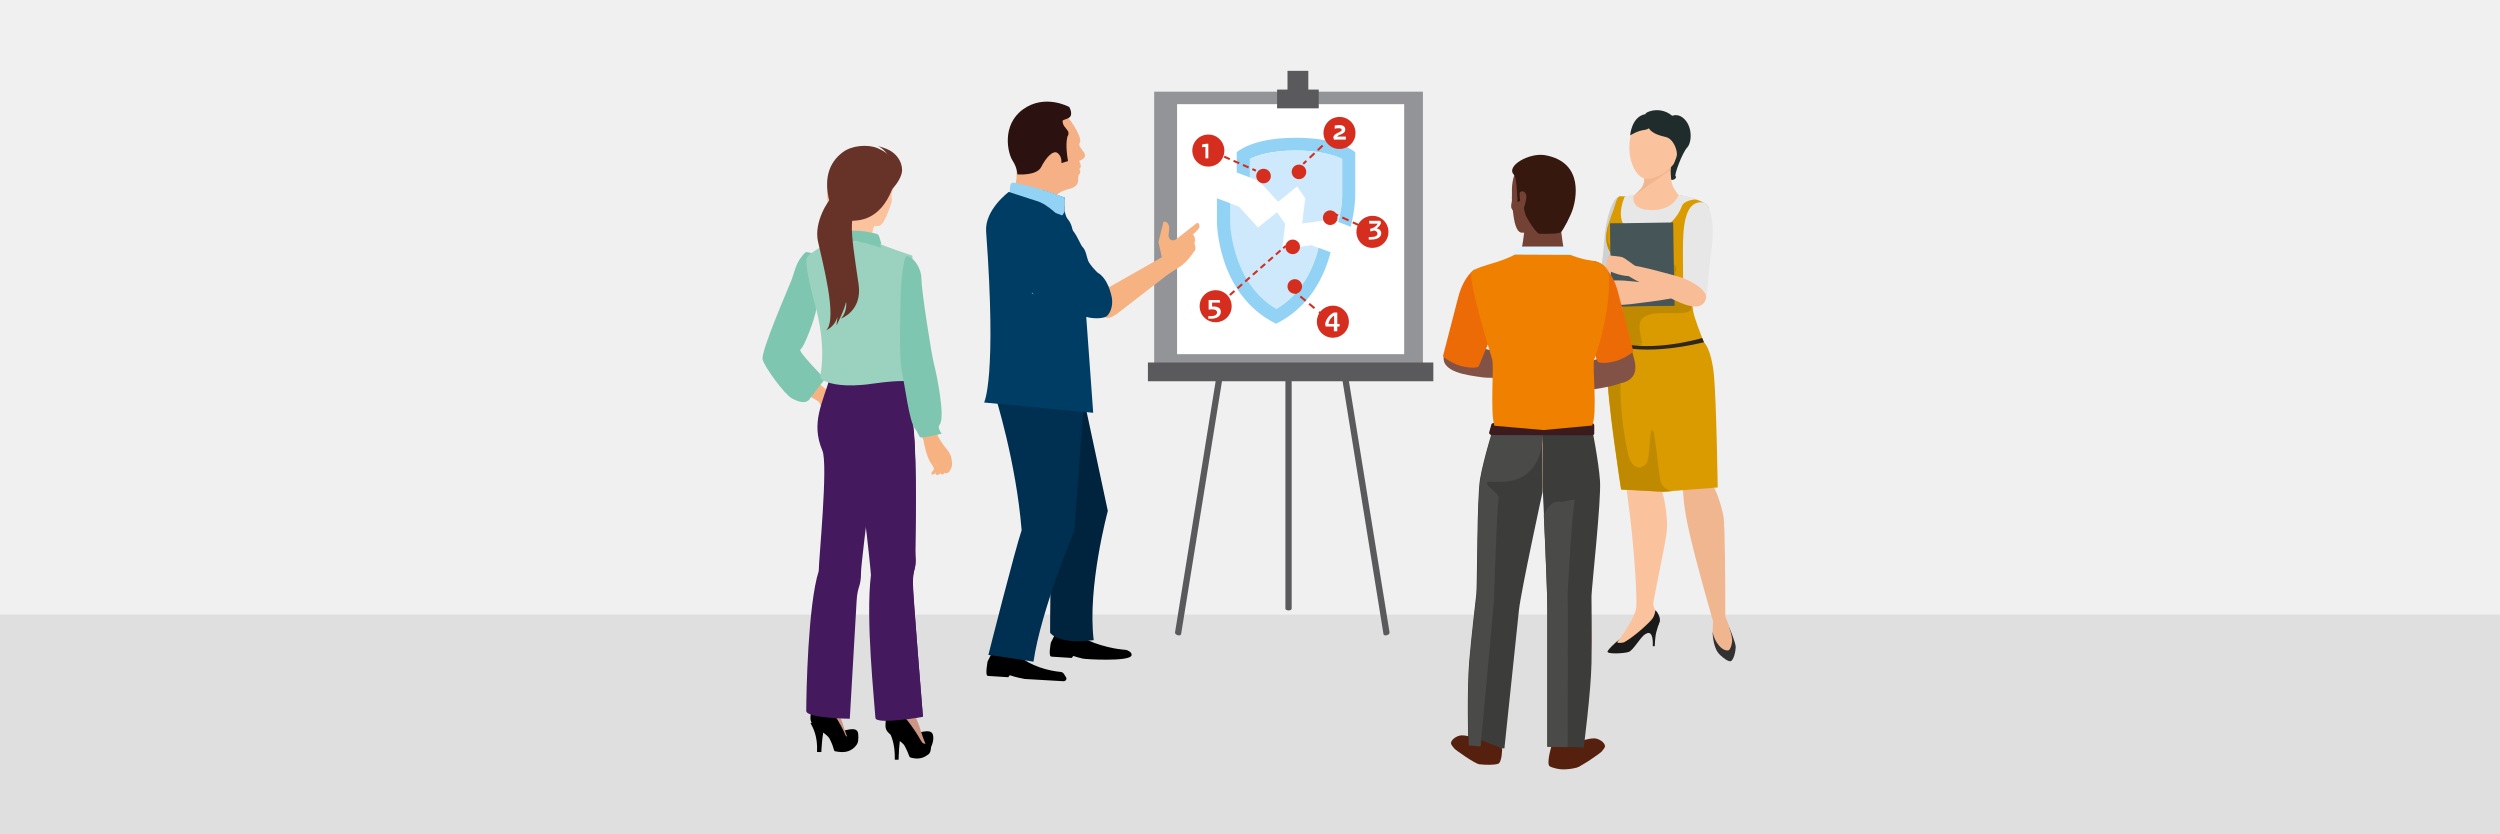
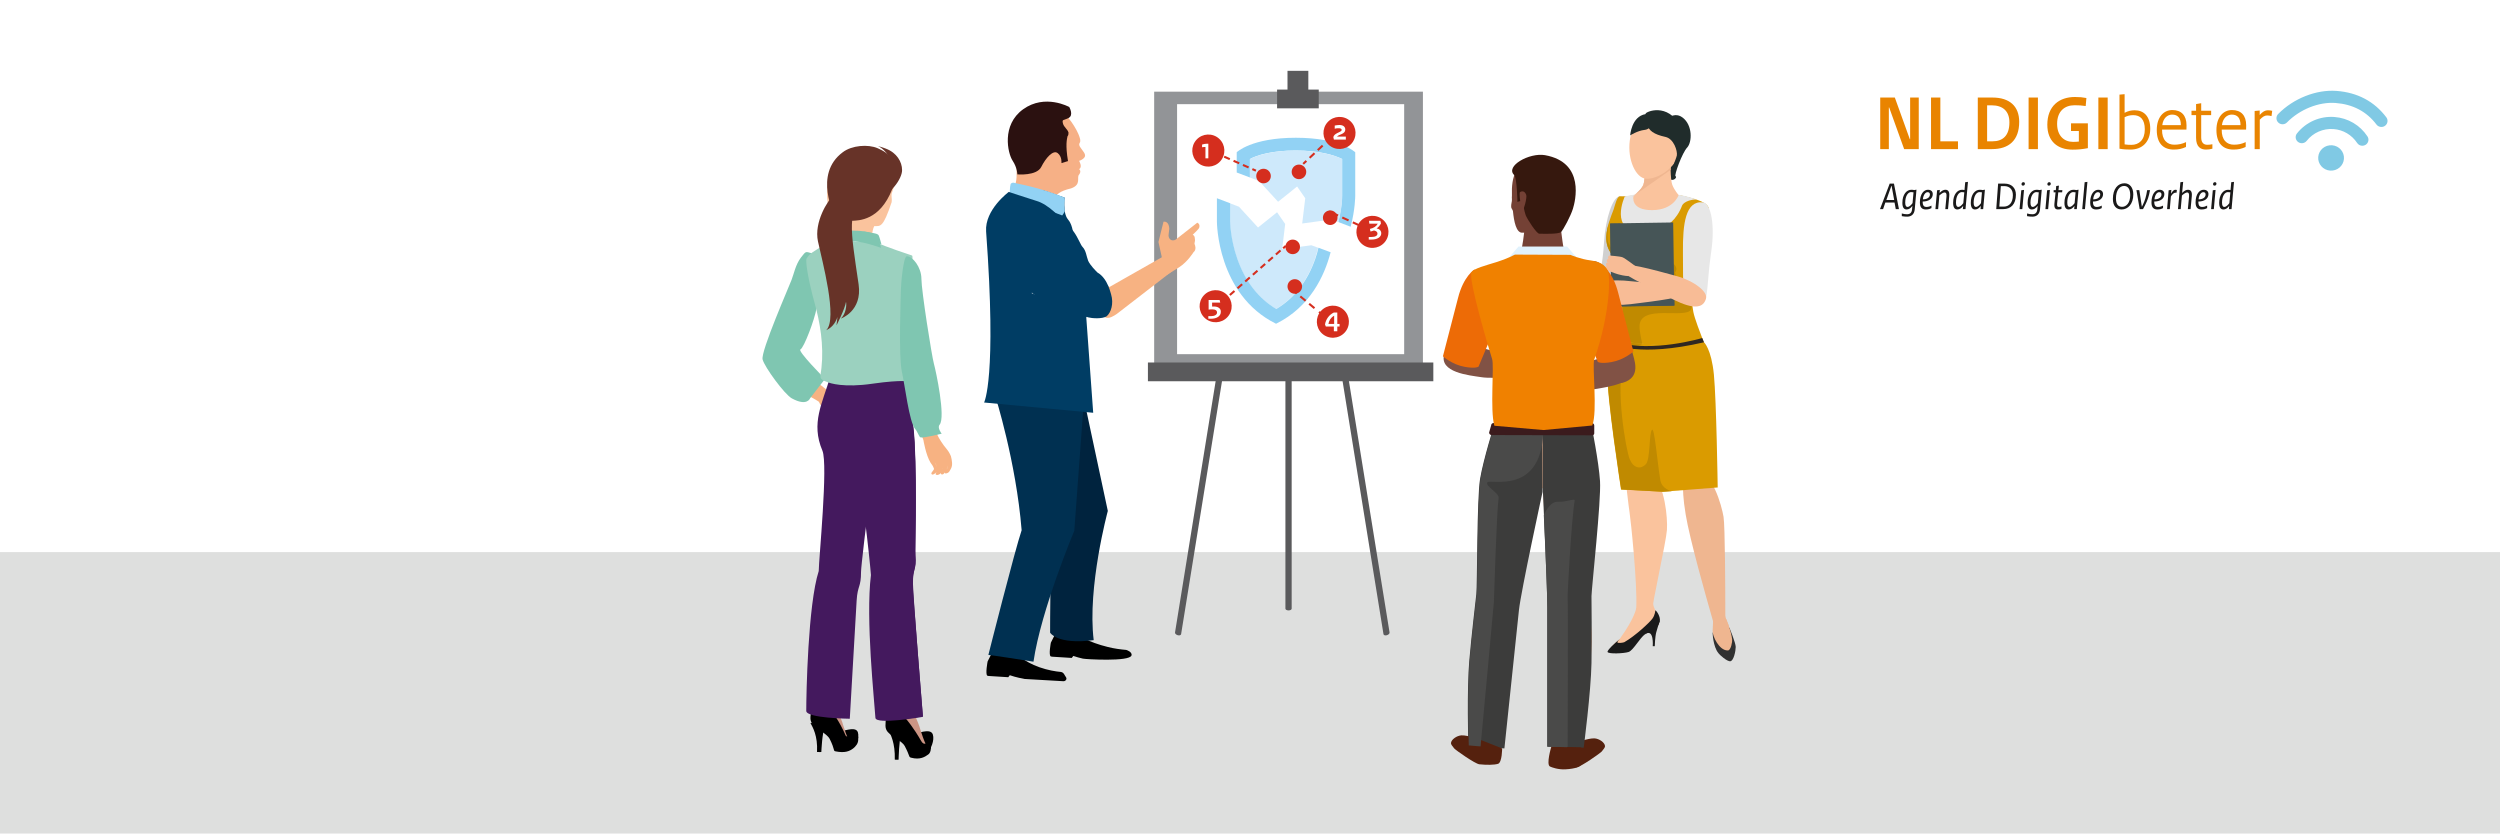
<svg xmlns="http://www.w3.org/2000/svg" height="400" viewBox="0 0 1200 400" width="1200">
  <g fill="none" fill-rule="evenodd">
-     <path d="m0 144h1201v-144h-1201z" fill="#dedfde" transform="translate(0 295)" />
+     <path d="m0 400h1200v-400h-1200z" fill="#fff" />
+     <path d="m0 400h1200v-135h-1200z" fill="#dedfde" />
+     <g>
+       <g fill-rule="nonzero" transform="translate(902 45)">
+         <path d="m11.992 26.568h7.01v-24.747h-4.139v19.994h-.149l-7.197-19.994h-7.01v24.747h4.139v-19.994h.149zm12.902 0h12.939v-3.735h-8.464v-21.012h-4.475zm29.308 0c8.017 0 13.013-4.15 13.013-13.09 0-7.469-4.586-11.657-12.864-11.657h-7.01v24.747zm-2.386-21.012h2.237c5.258 0 8.464 2.792 8.464 8.148 0 6.451-3.207 9.129-8.129 9.129h-2.573zm24.386-3.735h-4.475v24.747h4.475zm15.885 16.07h3.766v5.055c-1.081.113-1.715.151-2.834.151-4.176 0-7.607-2.867-7.607-8.639 0-5.96 3.505-8.941 8.39-8.941 1.939 0 3.319.075 5.332.377l.336-3.848c-1.715-.34-3.281-.49-5.519-.49-7.458 0-13.237 4.263-13.237 13.354 0 7.922 4.922 11.921 12.118 11.921 2.647 0 4.922-.226 7.346-.717v-11.921h-8.091zm17.6-16.07v24.747h-4.475v-24.747z" fill="#e98400" />
+         <path d="m130.117 16.835c0-5.998-3.058-8.903-7.458-8.903-1.753 0-3.169.34-4.847 1.207v-8.941l-2.461.226v25.954c1.976.34 3.542.415 5.332.415 5.519 0 9.434-3.622 9.434-9.959zm-2.61.264c0 5.093-2.834 7.432-6.413 7.432-1.119 0-2.088-.038-3.281-.226v-13.053c1.38-.679 2.685-.981 4.102-.981 3.43 0 5.593 1.999 5.593 6.828zm5.742.302c0 6.564 3.281 9.393 8.166 9.393 2.349 0 3.952-.377 5.854-1.245l.037-2.339c-1.864.868-3.58 1.245-5.63 1.245-3.43 0-5.966-2.226-5.891-7.243h11.708c.037-.754.037-1.434.037-2.037 0-4.829-2.498-7.356-6.824-7.356-4.064 0-7.458 3.282-7.458 9.582zm2.647-2.339c.373-3.207 2.386-5.055 4.698-5.055 2.722 0 4.214 1.584 4.214 5.055zm14.02-4.791h2.2v10.865c0 4.414 2.237 5.659 4.773 5.659 1.081 0 1.939-.113 3.058-.415v-2.15c-.932.189-1.566.264-2.498.264-1.678 0-2.871-1.056-2.871-3.471v-10.751h4.773v-2.113h-4.773v-3.622l-2.461.415v3.207h-2.2zm11.969 7.13c0 6.564 3.281 9.393 8.166 9.393 2.349 0 3.952-.377 5.854-1.245l.037-2.339c-1.864.868-3.58 1.245-5.63 1.245-3.43 0-5.966-2.226-5.891-7.243h11.708c.037-.754.037-1.434.037-2.037 0-4.829-2.498-7.356-6.824-7.356-4.064 0-7.458 3.282-7.458 9.582zm2.647-2.339c.373-3.207 2.386-5.055 4.698-5.055 2.722 0 4.214 1.584 4.214 5.055zm24.125-6.866-.336 2.528c-.82-.226-1.342-.302-2.088-.302-1.193 0-2.163.604-3.542 2.037v14.109h-2.461v-18.296l2.424-.226v2.15c1.417-1.622 2.61-2.263 3.915-2.263.783 0 1.305.075 2.088.264z" fill="#e98400" />
+         <path d="m7.099 43.135h-2.047l-4.648 12.24h1.475l1.088-3.172h4.408l.59 3.172h1.531zm-1.125 1.12 1.236 6.755h-3.762l2.398-6.755zm10.826 1.978c-.387-.093-.812-.149-1.365-.149-2.232 0-4.297 2.202-4.297 6.288 0 2.332.83 3.172 2.029 3.172 1.014 0 1.9-.522 2.73-1.661h.055l-.166 1.623c-.166 1.642-.996 2.332-2.416 2.332-.812 0-1.605-.112-2.508-.373v1.287c.941.187 1.66.243 2.601.243 1.844 0 3.394-1.008 3.615-3.527l.83-9.423zm-.775 6.269c-.885 1.232-1.771 1.829-2.416 1.829-.627 0-1.107-.522-1.107-2.053 0-3.34 1.439-5.075 2.822-5.075.406 0 .83.037 1.162.112zm3.523-.336c0 2.37.996 3.377 2.803 3.377 1.125 0 1.881-.187 2.748-.653v-1.213c-.793.429-1.531.653-2.379.653-1.18 0-1.844-.541-1.844-2.594 2.988 0 4.851-1.437 4.851-3.545 0-1.325-.83-2.108-2.342-2.108-1.881 0-3.836 1.959-3.836 6.083zm4.814-3.806c0 1.306-1.217 2.332-3.394 2.332.258-2.351 1.346-3.452 2.269-3.452.719 0 1.125.373 1.125 1.12zm7.377 7.016h1.309l.59-6.232c.203-2.22-.553-3.06-1.844-3.06-.848 0-1.697.411-2.748 1.474h-.055l.129-1.399-1.309.168-.812 9.05h1.309l.59-6.549c1.125-1.008 1.992-1.455 2.527-1.455.609 0 1.033.466.885 1.978zm10.882-13.08-1.328.168-.332 3.732c-.332-.075-.701-.112-1.162-.112-2.232 0-4.297 2.202-4.297 6.288 0 2.332.83 3.172 2.029 3.172 1.014 0 1.9-.522 2.73-1.661h.055l-.148 1.493h1.273zm-2.232 10.207c-.885 1.232-1.771 1.829-2.416 1.829-.627 0-1.107-.522-1.107-2.053 0-3.34 1.439-5.075 2.822-5.075.406 0 .848.037 1.18.112zm9.259-6.269c-.387-.093-.812-.149-1.365-.149-2.232 0-4.297 2.202-4.297 6.288 0 2.332.83 3.172 2.029 3.172 1.014 0 1.918-.522 2.73-1.661h.055l-.148 1.493h1.273l.83-9.33zm-.775 6.269c-.885 1.232-1.771 1.829-2.416 1.829-.627 0-1.107-.522-1.107-2.053 0-3.34 1.439-5.075 2.822-5.075.406 0 .83.037 1.162.112zm10.697 2.874c3.652 0 6.068-2.351 6.068-6.923 0-3.303-2.158-5.318-5.404-5.318h-3.135l-.904 12.24zm.461-11.046c2.582 0 4.15 1.623 4.15 4.348 0 3.75-1.863 5.504-4.463 5.504h-2.047l.719-9.852zm9.498 1.829-1.328.168-.812 9.05h1.309zm-1.199-2.78c0 .485.295.728.719.728.572 0 .904-.411.904-.914 0-.466-.258-.746-.719-.746-.535 0-.904.355-.904.933zm8.595 2.855c-.387-.093-.812-.149-1.365-.149-2.232 0-4.297 2.202-4.297 6.288 0 2.332.83 3.172 2.029 3.172 1.014 0 1.9-.522 2.73-1.661h.055l-.166 1.623c-.166 1.642-.996 2.332-2.416 2.332-.812 0-1.605-.112-2.508-.373v1.287c.941.187 1.66.243 2.601.243 1.844 0 3.394-1.008 3.615-3.527l.83-9.423zm-.775 6.269c-.885 1.232-1.771 1.829-2.416 1.829-.627 0-1.107-.522-1.107-2.053 0-3.34 1.439-5.075 2.822-5.075.406 0 .83.037 1.162.112zm5.791-6.344-1.328.168-.812 9.05h1.309zm-1.199-2.78c0 .485.295.728.719.728.572 0 .904-.411.904-.914 0-.466-.258-.746-.719-.746-.535 0-.904.355-.904.933zm3.006 3.937h.922l-.553 5.448c-.203 2.015.443 2.78 1.697 2.78.738 0 1.07-.056 1.697-.28v-1.176c-.535.187-.83.243-1.291.243-.609 0-.922-.355-.793-1.661l.535-5.355h1.863l.111-1.064h-1.863l.221-2.164-1.309.205-.184 1.959h-1.051zm10.845-1.082c-.387-.093-.812-.149-1.365-.149-2.232 0-4.297 2.202-4.297 6.288 0 2.332.83 3.172 2.029 3.172 1.014 0 1.918-.522 2.73-1.661h.055l-.148 1.493h1.273l.83-9.33zm-.775 6.269c-.885 1.232-1.771 1.829-2.416 1.829-.627 0-1.107-.522-1.107-2.053 0-3.34 1.439-5.075 2.822-5.075.406 0 .83.037 1.162.112zm6.142-10.207-1.328.168-1.162 12.912h1.309zm1.328 9.871c0 2.37.996 3.377 2.803 3.377 1.125 0 1.881-.187 2.748-.653v-1.213c-.793.429-1.531.653-2.379.653-1.18 0-1.844-.541-1.844-2.594 2.988 0 4.851-1.437 4.851-3.545 0-1.325-.83-2.108-2.342-2.108-1.881 0-3.836 1.959-3.836 6.083zm4.814-3.806c0 1.306-1.217 2.332-3.394 2.332.258-2.351 1.346-3.452 2.269-3.452.719 0 1.125.373 1.125 1.12zm11.656-5.393c-3.154 0-5.57 2.631-5.57 7.52 0 3.433 1.697 5.057 4.224 5.057 2.932 0 5.57-2.556 5.57-7.221 0-3.34-1.734-5.355-4.224-5.355zm-.24 1.287c1.771 0 2.988 1.269 2.988 4.385 0 3.788-1.918 5.635-3.855 5.635-1.789 0-2.988-1.064-2.988-4.068 0-3.881 1.789-5.952 3.855-5.952zm7.525 11.121h1.605l.996-1.903c1.107-2.127 1.881-4.329 2.361-7.221h-1.365c-.461 3.023-1.088 5.019-1.992 6.885l-.498 1.026h-.074l-1.199-7.911h-1.402zm5.662-3.209c0 2.37.996 3.377 2.803 3.377 1.125 0 1.881-.187 2.748-.653v-1.213c-.793.429-1.531.653-2.379.653-1.18 0-1.844-.541-1.844-2.594 2.988 0 4.851-1.437 4.851-3.545 0-1.325-.83-2.108-2.342-2.108-1.881 0-3.836 1.959-3.836 6.083zm4.814-3.806c0 1.306-1.217 2.332-3.394 2.332.258-2.351 1.346-3.452 2.269-3.452.719 0 1.125.373 1.125 1.12zm7.377-2.146c-.184-.093-.387-.131-.609-.131-.738 0-1.273.299-2.121 1.791h-.074l.166-1.717-1.309.168-.756 9.05h1.309l.516-6.064c.682-1.157 1.494-1.829 2.176-1.829.221 0 .332 0 .535.037zm5.275 9.162h1.309l.59-6.232c.203-2.22-.553-3.06-1.844-3.06-.848 0-1.697.429-2.748 1.474h-.055l.498-5.262-1.328.168-1.162 12.912h1.309l.59-6.549c1.107-.989 1.973-1.455 2.545-1.455.609 0 .996.466.867 1.978zm3.707-3.209c0 2.37.996 3.377 2.803 3.377 1.125 0 1.881-.187 2.748-.653v-1.213c-.793.429-1.531.653-2.379.653-1.18 0-1.844-.541-1.844-2.594 2.988 0 4.851-1.437 4.851-3.545 0-1.325-.83-2.108-2.342-2.108-1.881 0-3.836 1.959-3.836 6.083zm4.814-3.806c0 1.306-1.217 2.332-3.394 2.332.258-2.351 1.346-3.452 2.269-3.452.719 0 1.125.373 1.125 1.12zm4.777-2.202-1.328.168-.812 9.05h1.309zm-1.199-2.78c0 .485.295.728.719.728.572 0 .904-.411.904-.914 0-.466-.258-.746-.719-.746-.535 0-.904.355-.904.933zm10.052-1.082-1.328.168-.332 3.732c-.332-.075-.701-.112-1.162-.112-2.232 0-4.297 2.202-4.297 6.288 0 2.332.83 3.172 2.029 3.172 1.014 0 1.9-.522 2.73-1.661h.055l-.148 1.493h1.273zm-2.232 10.207c-.885 1.232-1.771 1.829-2.416 1.829-.627 0-1.107-.522-1.107-2.053 0-3.34 1.439-5.075 2.822-5.075.406 0 .848.037 1.18.112z" fill="#1a1919" />
+       </g>
+       <g fill="#80c9e4" transform="translate(1092 43)">
+         <path d="m27.392 26.73c-3.408-.256-6.382 2.259-6.644 5.618-.257 3.357 2.295 6.286 5.702 6.542 3.408.258 6.382-2.258 6.642-5.618.259-3.358-2.292-6.286-5.701-6.542" />
+         <path d="m28.531 13.155c-6.932-.523-13.664 2.43-17.991 7.898-1 1.262-.773 3.088.511 4.075 1.283.987 3.135.76 4.136-.502 3.109-3.93 7.925-6.048 12.898-5.678 4.646.349 8.782 2.787 11.356 6.693.565.858 1.509 1.323 2.475 1.323.552 0 1.106-.15 1.601-.467 1.367-.874 1.755-2.672.867-4.018-3.58-5.438-9.358-8.837-15.853-9.323" />
+         <path d="m29.5.633c-9.688-.728-20.674 3.629-27.987 11.094-1.127 1.154-1.097 2.994.076 4.106 1.17 1.114 3.038 1.082 4.165-.072 6.144-6.272 15.285-9.93 23.297-9.336 8.316.624 14.928 4.106 19.653 10.349.578.765 1.466 1.17 2.367 1.17.613 0 1.228-.187 1.757-.576 1.305-.958 1.577-2.778.603-4.064-5.788-7.65-13.839-11.912-23.931-12.67" />
+       </g>
+     </g>
    <path d="m356 0h488v403h-488z" opacity=".011" stroke="#fefefe" />
    <g fill-rule="evenodd" transform="translate(366 34)">
      <path d="m254 258.156c0 .482-.692.844-1.5.844-.808 0-1.5-.362-1.5-.844v-144.312c0-.482.692-.844 1.5-.844.808 0 1.5.362 1.5.844z" fill="#5a5a5c" fill-rule="nonzero" />
      <path d="m200.928 270.419c-.117.485-.816.728-1.632.485-.816-.243-1.399-.85-1.282-1.335l25.057-154.989c.117-.485.816-.728 1.632-.485.816.243 1.399.85 1.282 1.335z" fill="#5a5a5c" fill-rule="nonzero" />
      <path d="m298.072 270.419c.117.485.816.728 1.632.485.816-.243 1.399-.85 1.282-1.335l-25.057-154.989c-.117-.485-.816-.728-1.632-.485-.816.243-1.399.85-1.282 1.335z" fill="#5a5a5c" fill-rule="nonzero" />
      <path d="m252 0h10v94h-10z" fill="#5a5a5c" fill-rule="nonzero" />
      <path d="m188 10h129v137h-129z" fill="#929497" fill-rule="nonzero" />
      <path d="m199 16h109v120h-109z" fill="#fff" fill-rule="nonzero" />
      <path d="m185 140h137v9h-137z" fill="#5a5a5c" fill-rule="nonzero" />
      <path d="m247 9h20v9h-20z" fill="#5a5a5c" fill-rule="nonzero" />
      <g fill-rule="nonzero" transform="translate(218 32)">
        <path d="m48.727 52.92c-.365 1.68-.975 3.36-1.462 5.16-3.776 10.92-10.111 19.08-18.76 24.24-8.649-5.16-14.984-13.32-18.76-24.24-3.289-9.48-3.411-17.52-3.411-17.64v-8.88l4.385 1.68 9.136 9.96 9.136-7.32 3.898 5.64-1.462 12.12 14.009-1.92z" fill="#cee9fb" />
        <path d="m54.696 55.08c-2.924 11.28-9.867 26.28-26.191 34.32-28.384-14.04-28.384-48.96-28.384-48.96v-11.28l6.335 2.4v8.88s.122 8.16 3.411 17.64c3.776 10.92 10.111 19.08 18.76 24.24 8.649-5.16 14.984-13.32 18.76-24.24.609-1.8 1.096-3.48 1.462-5.16z" fill="#92d2f4" />
        <path d="m66.513 7.08v21s0 6.36-2.193 14.76l-5.969-2.28c1.827-7.08 1.827-12.48 1.827-12.48v-17.76c-3.533-1.8-10.72-4.08-22.171-4.08-11.329 0-18.516 2.16-22.049 4.08v8.88l-6.335-2.4v-9.72s7.065-6.96 28.384-6.96 28.505 6.96 28.505 6.96z" fill="#92d2f4" />
        <path d="m60.3 10.32v17.76c0 .12 0 5.4-1.827 12.48l-3.411-1.2-14.009 1.92 1.462-12.12-3.898-5.64-9.136 7.32-9.136-9.96-4.385-1.68v-8.88c3.533-1.8 10.72-4.08 22.049-4.08 11.451.12 18.638 2.28 22.293 4.08z" fill="#cee9fb" />
      </g>
      <ellipse cx="213.996" cy="38.275" fill="#d52e1e" fill-rule="nonzero" rx="7.702" ry="7.702" transform="matrix(.6774074 -.735608 .735608 .6774074 40.87801 169.7641)" />
      <path d="m211 35.389c.808-.259 1.5-.389 2.192-.389h.808v7h-1.385v-5.444c-.577 0-1.038 0-1.615.13z" fill="#fff" fill-rule="nonzero" />
      <ellipse cx="276.96" cy="29.816" fill="#d52e1e" fill-rule="nonzero" rx="7.702" ry="7.702" transform="matrix(.6774074 -.735608 .735608 .6774074 67.41259 213.3524)" />
      <path d="m274.667 26.259c.8-.13 1.467-.259 2.267-.259 1.867 0 2.8.907 2.8 2.204 0 1.037-.667 1.685-1.867 2.204l-.933.389c-.4.13-.8.389-1.2.778h4.267v1.426h-5.733l-.267-1.167c.133-.778.8-1.426 1.867-1.944l1.067-.519c.8-.389 1.067-.648 1.067-1.037 0-.519-.533-.778-1.333-.778-.667 0-1.333 0-2 .259z" fill="#fff" fill-rule="nonzero" />
      <ellipse cx="292.775" cy="77.294" fill="#d52e1e" fill-rule="nonzero" rx="7.702" ry="7.702" transform="matrix(.6774074 -.735608 .735608 .6774074 37.58917 240.3022)" />
      <path d="m291.14 72h5.442l.279 1.25c-.558 1-1.116 1.75-2.093 2.375 1.395.25 2.233 1.125 2.233 2.375 0 1.75-1.814 3-4.744 3h-1.256v-1.25h1.256c1.953 0 2.93-.625 2.93-1.625 0-.75-.558-1.25-1.674-1.5-.558.25-1.116.375-1.674.5l-.279-1.25c1.814-.375 3.07-1.25 3.767-2.5h-4.047z" fill="#fff" fill-rule="nonzero" />
      <ellipse cx="273.785" cy="120.412" fill="#d52e1e" fill-rule="nonzero" rx="7.702" ry="7.702" transform="matrix(.6774074 -.735608 .735608 .6774074 -.255029 240.2423)" />
      <path d="m275.902 121.5h1.098v1.25h-1.098v2.25h-1.647v-2.25h-3.843l-.412-1c.412-2.5 1.922-4.625 4.255-5.75h1.647zm-1.51 0v-4c-1.51.875-2.471 2.25-2.745 4z" fill="#fff" fill-rule="nonzero" />
      <ellipse cx="217.512" cy="112.984" fill="#d52e1e" fill-rule="nonzero" rx="7.702" ry="7.702" transform="matrix(.6774074 -.735608 .735608 .6774074 -12.94426 196.4516)" />
      <path d="m219.711 111.25h-3.9v1.875h.975c2.089 0 3.343 1.125 3.204 2.625 0 2-1.95 3.25-4.736 3.25h-1.254v-1.25h1.254c1.671 0 2.925-.625 2.925-1.75 0-.875-.696-1.5-2.229-1.5-.557 0-1.254 0-1.811.125v-4.625h5.293z" fill="#fff" fill-rule="nonzero" />
      <g stroke="#d52e1e">
        <path d="m217.726 39.489 1.695.733" />
        <path d="m221.6 41.2 15.253 6.722" stroke-dasharray="2.957 1.971" />
        <path d="m237.942 48.411 1.695.733" />
      </g>
      <g stroke="#d52e1e">
        <path d="m272.467 32.533-1.467 1.333" />
        <path d="m268.867 35.867-9.333 8.8" stroke-dasharray="3.22 2.147" />
        <path d="m258.467 45.733-1.467 1.333" />
      </g>
      <circle cx="240.5" cy="50.5" fill="#d52e1e" fill-rule="nonzero" r="3.5" />
      <g stroke="#d52e1e">
        <path d="m221.23 110.182 1.378-1.168" />
        <path d="m224.33 107.612 24.685-21.73" stroke-dasharray="2.944 1.963" />
        <path d="m249.933 85.181 1.263-1.168" />
      </g>
      <circle cx="254.5" cy="84.5" fill="#d52e1e" fill-rule="nonzero" r="3.5" />
      <circle cx="257.5" cy="48.5" fill="#d52e1e" fill-rule="nonzero" r="3.5" />
      <g stroke="#d52e1e">
        <path d="m290.5 76.125-1.625-.875" />
        <path d="m286.375 74.125-11.375-5.25" stroke-dasharray="3.34 2.227" />
        <path d="m273.75 68.25-1.75-.75" />
      </g>
      <circle cx="272.5" cy="70.5" fill="#d52e1e" fill-rule="nonzero" r="3.5" />
      <g stroke="#d52e1e">
        <path d="m268.608 116.946-1.438-1.256" />
        <path d="m264.946 113.931-9.808-8.167" stroke-dasharray="3.325 2.216" />
        <path d="m253.962 104.759-1.438-1.256" />
      </g>
      <g fill-rule="nonzero">
        <circle cx="255.5" cy="103.5" fill="#d52e1e" r="3.5" />
        <g transform="translate(106 14)">
          <path d="m32.415 260.476 2.419-4.808 15.361-.481-1.572 3.486c2.903 1.322 6.531 2.765 11.007 3.846 3.266.841 6.29 1.202 8.95 1.442.121 0 3.024.962 2.54 2.644-.847 3.125-22.376 1.803-23.102 1.563h-.121c-1.693-.361-3.266-.841-4.717-1.322l-.726.962-9.555-.601c-.121 0-.242-.12-.484-.12-1.21-.361 0-6.611 0-6.611z" fill="#000" />
          <path d="m2.056 269.491 2.419-4.808 15.361-.361-1.572 3.486c2.056 1.442 4.838 3.125 8.588 4.447 4.112 1.442 7.741 2.043 10.402 2.284 1.451.24 1.693 1.563 2.419 2.524.605.841-.121 1.923-1.21 1.923l-18.627-1.082c-.726-.12-1.451-.361-2.298-.481h-.121c-1.693-.361-3.266-.841-4.717-1.322l-.726.962-9.555-.601c-.121 0-.242-.12-.484-.12-1.089-.601.121-6.851.121-6.851z" fill="#000" />
          <path d="m46.446 134.986 13.305 62.264s-9.918 36.661-6.773 62.024c-17.659 2.284-20.925-3.606-20.925-3.606s0-44.955 1.572-55.052c-8.467-31.974-26.488-63.226-26.488-63.226z" fill="#00233e" />
          <path d="m48.381 142.559-4.717 64.187s-15.966 37.984-19.594 62.865c-20.441-3.245-21.65-3.245-21.65-3.245s12.7-50.244 15.966-59.86c-2.661-32.935-12.7-64.548-12.7-64.548z" fill="#003051" />
          <path d="m39.551 6.972s5.322 6.13 6.773 11.299c0 0 .484 1.322 0 2.164-.484.841-.484 1.322.484 2.644.847 1.322 2.661 3.005 1.814 4.327-.847 1.322-2.661 1.803-2.661 1.803s1.814 3.005 0 3.967c0 0 1.33.841 0 2.644-1.33 1.322 1.33 4.808-3.87 6.611-5.685 1.322-7.015 3.125-7.862 4.447-.484 1.322-.484 1.322-.484 1.322l-18.989-6.01s1.33-2.644 1.21-6.611c0-3.967 0-3.967 0-3.967s9.555-23.199 23.586-24.641z" fill="#f6b086" />
          <path d="m42.696 65.75s.847-2.164-.484-5.649c-1.33-3.486-2.177-2.164-3.145-6.611-.484-4.808 0-6.611 0-6.611l-10.16-3.486-20.683 12.862s-.726 18.03 1.572 26.324c2.298 7.933 8.95 16.227 8.95 16.227z" fill="#003d64" />
          <path d="m39.067 46.878s-.121-.12 0 1.563c-.484 1.803 0 3.726 0 4.688 0 .841-1.21 2.284-1.21 2.284s-10.644-4.087-14.998-5.289c-4.475-1.683-10.16-5.649-10.16-5.649s0-2.644.363-3.967c0-.481.847-.841 1.33-.841 8.225 1.683 16.691 3.846 24.674 7.212z" fill="#92d2f4" />
          <path d="m38.705 58.778s-7.983-3.005-14.151-2.524c-6.169.481-13.668 7.573-14.393 16.828-.847 9.255 4.959 18.391 21.408 22.598 15.966 4.207 17.78 7.813 17.78 7.813l3.387 46.638-52.372-4.928s6.169-11.419.968-82.097c-.726-10.458 10.886-18.992 10.886-18.992s7.499 2.524 13.305 4.327c5.564 1.563 11.853 8.174 13.184 10.337z" fill="#003d64" />
          <path d="m40.64 29.329-3.145.962s.363-3.125-1.814-4.808c-2.177-1.683-5.685 2.284-7.862 6.611-2.177 4.447-11.49 3.606-11.49 3.606s0-3.125-2.298-6.611c-2.298-3.486-5.443-17.069 5.08-24.641 10.523-7.573 22.134-1.082 22.134-1.082s2.298 3.967-.363 5.289c-2.661 1.322-3.145.481-2.661 2.644.484 1.803 2.177 2.644 2.661 4.327 0 .481 0 1.322-.484 1.803-.242 1.322-1.089 3.967.242 11.9z" fill="#2b1110" />
          <g fill="#f7b282" transform="translate(27.68179 57.69661)">
            <path d="m32.794 32.094-18.748-17.309c-.726 5.289-10.16 12.501-14.03 13.583 0 0 22.013 13.823 30.843 18.271 1.693.841 3.991-.601 5.564-1.683l26.609-20.554-3.991-7.212z" />
            <path d="m75.006 1.202-10.281 8.053c-.847.601-2.056.601-2.782-.12-.484-.481-.726-1.202-.726-1.923l.363-3.125c-.121-2.284-1.089-3.606-2.782-3.366l-2.419 9.736 2.298 10.458 1.572 5.409 6.048-3.726c4.112-2.644 6.894-7.212 6.894-7.212 1.693-1.322.605-3.726.605-3.726-.363-.24.242-1.803.121-2.164l-.121-1.082c0-.601-.484-1.202-.968-1.442 0 0 3.145-2.885 3.145-3.486.484-1.803-.968-2.284-.968-2.284z" />
          </g>
          <path d="m54.791 82.819c-.847-.841-3.508-3.486-4.475-5.649-.847-2.164-.968-4.808-2.661-6.611-1.814-1.683-4.959-14.424-13.789-10.458-8.346 3.967-13.184 13.703-12.579 20.314.484 6.972-.363 10.097 2.782 12.741 3.145 2.644 14.151 8.654 20.804 10.337 6.652 1.683 3.629 0 5.443.841 1.814.481 6.652.841 8.829-.481 2.177-1.803 3.508-6.13 2.177-10.578-.121 0-1.451-7.573-6.531-10.458z" fill="#003d64" />
        </g>
        <g transform="translate(401 18)">
          <path d="m26.435 237.474c.365 2.648 1.584 4.333 2.315 5.657.975 1.565.853 4.333.122 5.055-2.071 2.167-4.629 1.565-7.065 3.37-2.558 1.805-6.091 7.824-8.284 8.546s-7.187.722-7.675-.241c-.365-1.083 4.629-5.176 4.629-5.176 7.309-10.11 7.918-14.805 7.918-14.805s7.918-2.768 8.04-2.407z" fill="#fac39d" />
          <path d="m10.598 254.686s-1.462 1.324-1.218 1.685c.365.481 2.68.12 3.289-.12 5.238-3.009 11.938-9.268 13.4-11.194 1.462-1.926 1.462-4.092 1.462-4.092.487 0 2.558 2.889 2.193 5.176-.122.481-.609 1.805-.853 2.046-1.096 1.204-5.116 3.49-6.213 4.213-2.558 1.805-5.725 7.824-7.918 8.546s-9.624 1.083-10.111 0c-.244-.843 3.655-4.453 5.969-6.259z" fill="#1a1a1a" />
          <path d="m29.724 245.779s-1.34 4.213-1.705 5.657c-.609 2.167-.731 6.74-.731 6.74h-.975s.731-8.666-3.655-5.777c-1.34.843 7.065-6.62 7.065-6.62z" fill="#1a1a1a" />
          <path d="m26.191 175.608c5.969 5.777 7.309 20.823 6.944 26.72-.365 5.777-7.309 36.229-6.944 38.275.365 2.046-7.796.481-7.796-.722.609-11.675-2.68-42.608-3.167-45.617-.487-3.009-2.071-16.971-2.193-18.415.122-7.101 9.745-3.611 13.156-.241z" fill="#fac39d" />
          <path d="m63.102 249.27s3.045 7.342 3.045 9.268c0 1.926-.975 6.62-2.558 6.861s-5.36-3.25-5.725-3.852c-2.68-3.25-2.802-9.87-2.802-9.87z" fill="#313131" />
          <path d="m61.518 245.057s2.436 5.537 2.924 9.99c.122.963-.609 5.176-2.071 5.176-4.142.12-7.431-6.861-7.309-9.388.122-2.407.244-5.055.244-5.055z" fill="#efb690" />
          <path d="m46.291 174.766c-5.36 1.083-6.7 4.694-4.142 20.341 1.949 11.795 9.502 38.516 13.035 50.793 1.096 3.852.731 6.5 1.096 6.5 1.584 0 6.091-.12 6.578-3.611.122-.722-1.584-3.37-1.705-5.416 0-12.157-.122-42.969-.853-47.302-.853-5.055-5.482-22.989-14.009-21.304z" fill="#efb690" />
          <path d="m10.72 42.247c-3.533-.241-7.065 10.471-7.796 22.147-1.218 20.341-6.335 24.795.975 26.72 9.136 2.287 7.187-6.138 10.598-23.23 2.68-13.481 3.655-25.035-3.776-25.637z" fill="#d0d0d0" />
          <path d="m7.187 118.677c-2.436 4.453-2.436 12.638-1.096 23.11 1.705 14.323 6.456 37.192 7.065 39.238 2.68 9.268 11.938 8.907 13.4 1.565.365-2.046 3.533-43.33 3.045-47.904s-3.045-12.999-6.456-18.054c-2.436-3.852-12.182-4.694-15.958 2.046z" fill="#fac39d" />
          <path d="m49.702 119.038c3.289 3.972 4.873 11.916 5.725 22.508 1.218 14.443.609 36.109.487 38.155-.731 9.629-11.695 11.314-14.618 4.333-.731-1.926-10.598-41.645-10.964-46.339-.365-4.694-1.584-12.999.731-18.656 1.584-4.092 13.644-5.898 18.638 0z" fill="#efb690" />
          <path d="m8.649 112.057c-1.705 4.333-2.924 8.425-2.436 10.592 1.705 6.5 21.196 12.036 21.196 12.036h1.34v-21.184c-7.431 0-12.547-1.444-20.1-1.444z" fill="#28557d" />
          <path d="m52.991 47.423c-1.34-3.009-8.284-4.333-11.329-5.176-3.167-.963-12.791-1.324-12.791-1.324s-15.105 1.444-18.395 1.324c-1.34 0-2.436 4.814-2.924 6.259-3.045 7.824-6.578 17.091.975 23.471 1.705 1.444 3.167 18.054 3.167 25.757 0 3.25-.609 8.305-3.045 14.323 7.553 0 12.669 1.444 20.1 1.444h22.536c-2.315-6.018-4.873-12.638-5.482-15.767-4.142-23.711 9.258-45.858 7.187-50.311z" fill="#da9b00" />
          <path d="m28.871 113.501v21.184h1.34s21.927-4.092 23.633-10.592c.609-2.287-.731-6.259-2.436-10.592-7.553 0-14.984 0-22.536 0z" fill="#28557d" />
          <path d="m35.205 74.023c-1.949-.963-6.335-.481-16.689-1.083-10.355-.481-11.816-5.657-13.278-7.944-1.462-2.167-.122-9.509 0-9.87-1.827 6.018-2.193 12.157 3.289 16.851 1.705 1.444 3.167 18.054 3.167 25.757 0 3.25-.609 8.305-3.045 14.323 4.751 0 8.527.602 12.669 1.083 0 0-1.34-5.537-1.34-8.425 0-11.073 22.293-3.37 24.729-8.185 2.436-4.814-8.771-16.369-7.553-17.934 1.218-1.685.122-3.611-1.949-4.574z" fill="#c08a00" />
          <path d="m8.649 112.057s-3.289 5.416-4.02 15.406c-.609 9.87 6.456 55.487 6.456 55.487l19.978 1.083 26.435-2.046s-.609-41.645-1.827-54.163c-1.218-12.397-4.751-15.527-4.751-15.527l-23.998.963z" fill="#da9b00" />
          <path d="m25.947 154.304c-1.462 1.565-.731 14.082-2.924 16.49-2.315 2.528-5.725 2.167-7.675-2.167-1.949-4.333-7.065-35.266-2.924-46.099 2.924-7.583 8.893-9.388 8.893-9.388l-.731-.241-11.816-.843s-3.289 5.416-4.02 15.406c-.609 9.87 6.456 55.487 6.456 55.487l19.978 1.083 4.264-.241s-4.751-.963-5.482-5.296c-1.462-8.546-2.802-25.637-4.02-24.193z" fill="#c08a00" />
          <path d="m12.913 42.247s-7.918 17.091 8.405 17.091c0 0 13.644 1.685 19.125-12.758 0 0 1.096-2.528 6.7-2.889 0 0-13.522-5.777-34.231-1.444z" fill="#e7e7e7" />
          <path d="m31.307 6.981s4.507-6.259 9.38-2.528c4.873 3.731 4.507 11.795 2.193 14.323-2.436 2.528-6.456 13.601-5.604 13.842.731.12-.244 2.046-2.071 1.685-1.827-.361-6.7-2.407-4.995-7.944 1.827-5.537.365-9.87.365-9.87z" fill="#202c2b" />
          <path d="m35.693 36.71c-.975-2.528-.853-11.916-.853-11.916h-6.091-6.091s.122 9.388-.853 11.916c-.975 2.528-4.751 5.537-4.751 5.537s-1.584 6.62 8.893 6.62c10.476 0 12.791-7.222 12.791-7.222s-2.071-2.407-3.045-4.935z" fill="#fac39d" />
          <path d="m34.962 29.489c-.122-2.528-.122-4.694-.122-4.694h-6.091-6.091s.122 9.388-.853 11.916c-.975 2.528-5.847 6.138-5.847 6.138z" fill="#efb690" />
          <path d="m39.469 21.063c-2.802 8.907-12.791 13.842-17.42 12.518-4.507-1.324-8.405-10.471-6.456-19.86 1.949-9.148 9.136-13.36 15.958-11.314 6.944 2.167 10.72 9.749 7.918 18.656z" fill="#fac39d" />
          <path d="m23.755 7.944c.609 2.648 3.045 4.574 8.649 5.777 4.02.843 5.847 6.74 5.482 8.907-.122.843-1.705 4.694-1.705 4.694s9.867-7.101 3.533-18.656c-6.335-11.675-16.689-6.981-16.811-6.138-.244.963.487 4.092.853 5.416z" fill="#202c2b" />
          <path d="m26.313 6.138s-.487 3.852-3.898 4.213c-3.411.361-6.944 2.648-6.944 2.648s.609-9.148 7.431-10.231c6.7-1.204 3.411 3.37 3.411 3.37z" fill="#202c2b" />
          <path d="m50.433 45.136c4.02.481 5.725 11.555 4.02 23.11-2.924 19.86-.487 26.841-7.675 26.6-6.578-.241-5.847-8.425-5.969-25.757-.122-13.601 1.218-24.915 9.624-23.952z" fill="#e7e7e7" />
          <g fill="#465557" transform="translate(5.843742 54.1629)">
            <path d="m.375.842 30.211.006.007 39.841-30.211-.006z" transform="matrix(.9998797 -.01550832 .01550832 .9998797 -.320178 .242636)" />
            <path d="m4.876 1.204s1.827 13.721 7.065 20.1c5.238 6.259 18.638 8.305 18.638 8.305l.244 10.953-30.211.481-.609-39.84z" />
          </g>
          <path d="m7.918 113.381s11.816 6.138 43.002-1.083l-.853-2.046s-24.12 7.222-41.175 1.926c-.122 0-.244-.12-.365-.12z" fill="#2f2722" />
          <g fill="#f8bc96">
            <path d="m.122 89.67c.365 3.25 5.604 5.537 15.593 4.333 11.451-1.444 28.018-3.25 27.531-6.138-.609-3.972-14.984-3.49-26.678-4.814-11.695-1.324-17.176-.12-16.445 6.62z" />
            <path d="m51.895 91.234c.853-3.009-5.238-8.305-14.496-10.833-10.72-2.889-25.947-7.222-26.556-4.453-.853 3.731 12.06 8.546 21.805 13.962 9.989 5.537 17.542 7.703 19.247 1.324z" />
            <g transform="translate(3.407378 69.80996)">
              <path d="m.125 6.5c.122-.481.609-.843 1.096-.602l3.898 1.083c.487.12.853.602.609 1.204-.122.481-.609.843-1.096.602l-3.898-1.083c-.365-.12-.731-.722-.609-1.204z" />
              <path d="m.491 4.814c.122-.481.609-.843 1.096-.602l3.898 1.083c.487.12.853.602.609 1.204-.122.481-.609.843-1.096.602l-3.898-1.083c-.487-.241-.731-.722-.609-1.204z" />
              <path d="m.856 3.129c.122-.481.609-.843 1.218-.602l3.898 1.083c.487.12.853.602.609 1.204-.122.481-.609.843-1.096.602l-3.898-1.083c-.487-.241-.853-.722-.731-1.204z" />
              <path d="m1.465 1.565c.122-.481.609-.843 1.096-.602l3.898 1.083c.487.12.853.602.609 1.204-.122.481-.609.843-1.096.602l-3.898-1.083c-.487-.241-.731-.722-.609-1.204z" />
              <path d="m14.378 5.777s-4.751-3.611-5.969-4.092c-1.218-.481-6.335-.843-6.335-.843s1.096 2.046.609 3.129-1.949 3.731-1.949 3.731 3.655 1.685 5.604 2.167c3.045.843 4.873.843 4.873.843z" />
            </g>
          </g>
        </g>
        <g transform="translate(326 40)">
          <path d="m70.228 51.83c3.373-1.812 8.794.725 11.444 9.061 2.65 8.336 8.914 30.204 9.757 33.829s4.216 11.115-2.771 14.377c-6.866 3.141-9.878-4.108-12.407-9.786-10.962-25.009-15.057-42.648-6.023-47.481z" fill="#815245" />
          <path d="m91.911 100.761c-1.325-3.383-4.216-5.678-13.973-3.262-9.878 2.416-30.235 9.907-30.235 9.907l.723 5.558s20.84.725 26.26-.362c5.3-.967 20.599-2.9 17.226-11.84z" fill="#815245" />
          <path d="m64.205 282.589s6.023-2.296 9.155-2.175c2.168.121 4.939 1.933 5.059 3.745 0 .725-.843 1.571-1.566 2.537-.723.846-9.998 7.37-12.046 7.611-3.493.362-7.107.362-9.034-.362-1.927-.725-1.927-7.37-1.927-7.37z" fill="#55210e" />
          <path d="m25.056 95.445c-4.216-12.927-15.057-35.037-8.673-38.903 8.312-5.074 32.042-8.095 32.042-8.095v.362s20.358 2.658 28.669 7.611c6.384 3.866-.964 26.459-5.18 39.386-.964 3.141-.843 17.035-.482 29.358.12 3.02 2.53 17.035 2.168 22.834-.12 1.691-19.515 12.444-25.056 12.686v-.362c-5.421-.242-24.935-10.873-25.056-12.686-.482-5.799 2.048-19.693 2.168-22.834.361-12.323.482-26.217-.602-29.358z" fill="#f8bc96" />
          <path d="m38.547 44.702c.602-2.416 1.927-14.619 1.927-14.619h8.071v.362h8.071s1.325 12.202 1.927 14.619c.602 2.416 7.107 6.162 7.107 6.162h-17.105v-.362h-17.105c-.12 0 6.505-3.745 7.107-6.162z" fill="#744135" />
          <g fill="#f8bc96">
            <path d="m61.314 134.469c9.757 0 13.612 6.766 13.371 27.909-.241 21.022-3.373 43.856-4.698 47.118-1.325 3.262-15.298 3.383-16.623 1.45s-4.818-45.548-4.818-52.434c0-6.887 2.048-24.042 12.769-24.042z" />
            <path d="m55.893 226.41 11.926-.242c1.325 0 2.409-1.087 2.289-2.416l-.482-18.122c0-1.329-1.084-2.416-2.409-2.296l-11.926.242c-1.325 0-2.409 1.087-2.289 2.416l.482 18.122c0 1.208 1.084 2.296 2.409 2.296z" />
            <path d="m62.037 213.362c3.011 0 10.36.967 9.998 20.66-.361 19.572-8.673 46.514-8.673 46.514h-7.107s-3.493-36.366-3.493-43.252c-.12-15.948-.241-23.922 9.275-23.922z" />
            <path d="m35.415 134.589c-9.757-1.087-14.214 5.316-16.262 26.338-1.927 20.901-1.205 43.977-.241 47.36s14.817 4.953 16.383 3.141c1.566-1.812 9.516-44.823 10.239-51.589.843-6.766.482-24.163-10.119-25.251z" />
            <path d="m31.199 226.531-11.805-1.571c-1.325-.121-2.289-1.329-2.048-2.658l2.289-18.002c.12-1.329 1.325-2.296 2.65-2.054l11.805 1.571c1.325.121 2.289 1.329 2.048 2.658l-2.289 18.002c-.12 1.329-1.325 2.296-2.65 2.054z" />
            <path d="m26.501 212.999c-3.011-.362-10.36-.121-12.046 19.451s3.734 47.118 3.734 47.118l6.987.725s7.228-35.762 7.95-42.648c1.807-15.706 2.771-23.68-6.625-24.647z" />
          </g>
          <path d="m71.915 130.24s3.493 17.277 4.096 26.7c.602 9.424-3.975 50.622-4.096 55.213 0 4.591.241 18.485 0 32.137s-3.734 40.594-3.734 40.594l-17.467-.483s0-57.75 0-66.811c0-9.061-2.168-56.904-2.168-56.904v-29.721z" fill="#3c3c3b" />
          <path d="m25.297 129.636s-5.3 16.914-6.866 26.217-1.325 50.743-1.807 55.334c-.482 4.47-2.168 18.364-3.373 31.896-1.205 13.652-.482 40.715-.482 40.715l17.346 1.45s6.023-57.388 6.987-66.449c.964-9.061 11.323-56.663 11.323-56.663l-.12-31.171z" fill="#3c3c3b" />
          <path d="m66.976 284.764s.361 6.282 0 8.095c-.12 1.087-2.891 2.175-7.469 2.416-3.493.242-6.746-.967-7.469-1.329-2.048-.846.602-9.544.602-9.544z" fill="#55210e" />
          <path d="m18.671 281.14s-6.023-2.296-9.155-2.175c-2.168.121-4.939 1.933-5.059 3.745 0 .725.843 1.571 1.566 2.537.723.846 9.998 7.37 12.046 7.611 3.493.362 7.107.362 9.034-.242 1.927-.725 1.927-7.37 1.927-7.37z" fill="#55210e" />
          <path d="m27.344 165.035c-.964 6.162-2.168 47.722-2.289 50.018-.12 2.296-6.143 66.328-6.384 69.228l-5.662-.483s-.723-27.063.482-40.715c1.205-13.652 2.891-27.425 3.373-31.896s.241-45.91 1.807-55.334c1.566-9.303 6.866-26.217 6.866-26.217l23.249 1.329c.241 33.587-26.019 24.647-26.863 26.58-1.084 1.933 5.782 5.074 5.421 7.491z" fill="#4a4a49" />
          <path d="m63.844 166.364c-1.446 7.853-3.614 45.91-3.373 46.998.241.967 0 71.04 0 71.04l-.361.242-9.396-.242s0-57.75 0-66.811c0-9.061-1.686-44.219-1.686-44.219s2.65-6.887 6.866-6.524c4.096.242 8.191-1.933 7.95-.483z" fill="#4a4a49" />
          <path d="m33.729 21.626c.12 1.087-.482 2.296-.361 3.745 0 .604.723 1.329.843 1.933.482 4.953 1.566 10.511 4.457 10.39 5.059-.121 8.191.362 11.564.362 5.18 0 11.805-5.92 13.01-16.431 1.205-10.149-9.034-18.243-18.43-18.122-9.155.121-11.444 7.128-11.082 16.431-.12.604 0 1.087 0 1.691z" fill="#744135" />
          <path d="m49.63.483c-7.589-1.329-19.274 5.316-14.817 9.544 1.325 1.208 1.566 12.927 1.566 12.927s1.566-.846 2.168-.121c.602.725 1.084 4.712 1.807 6.524.723 1.812 5.18 8.82 6.505 8.82s9.396.362 10.48-.846c1.084-1.087 4.577-7.611 5.662-11.115 1.084-3.504 6.023-22.23-13.371-25.734z" fill="#36180e" />
          <path d="m37.463 18.485c0-.362 2.168-1.691 3.132 1.087.482 1.45-1.325 7.491-1.686 7.491-.723 0-1.686-6.524-1.446-8.578z" fill="#744135" />
          <path d="m32.283 49.656h32.524l-4.577-5.316h-23.369z" fill="#e1f2fd" />
          <path d="m76.853 53.038s5.3 3.141 7.95 13.773c1.686 6.645 7.228 27.909 7.228 27.909s-4.337 3.987-10.48 5.074c-5.421.967-6.625-.121-6.625-.121l-9.878-23.559z" fill="#ed6b06" />
          <path d="m1.325 95.807c1.205-3.504 3.975-5.799 13.853-3.745 9.998 2.054 30.597 8.82 30.597 8.82l-.482 5.558s-20.84 1.571-26.26.604c-5.421-.846-20.719-2.175-17.708-11.236z" fill="#815245" />
          <path d="m15.78 55.334s-5.3 3.141-7.95 13.773c-1.686 6.645-7.228 27.909-7.228 27.909s4.337 3.987 10.48 5.074c5.421.967 6.625-.121 6.625-.121l9.878-23.559z" fill="#ed6b06" />
          <path d="m72.156 134.952-48.184-.121c-.602 0-1.205-.483-1.205-1.208l.964-3.383c0-.604.482-1.208 1.205-1.208h47.1c.602 0 1.205.483 1.205 1.208v3.504c.12.725-.361 1.208-1.084 1.208z" fill="#3b1b1d" />
          <path d="m14.335 56.663c1.084-1.812 6.866-3.262 12.287-4.953 4.698-1.45 8.553-3.504 8.553-3.504l26.622.121s4.698 2.054 9.637 2.658c6.023.725 7.589 3.383 8.432 5.316.964 1.933 1.325 19.331-6.625 42.286-1.084 3.141 1.686 25.13-.964 31.654l-23.49 2.175-23.49-2.054c-2.168-7.491 0-28.875-1.084-32.016-1.084-3.383-11.685-38.661-9.878-41.682z" fill="#f08100" />
        </g>
        <path d="m17 152.961c.115.358 9.795 5.484 10.026 5.842 1.268 2.742 4.725 6.796 6.684 8.227 2.65 1.908 1.613-.715 3.227 2.146 1.729 2.861 2.19 3.219 2.766 2.981.691-.238-.461-2.027-1.152-3.934-.691-1.788-3.227-4.769-2.535-4.411.691.358 4.264 6.677 4.955 7.511.691.835 2.65 2.504 2.305 1.192-.346-1.311-3.111-6.796-3.572-7.75s4.033 6.677 4.494 7.154c.576.596 1.037-.119.461-1.55-.346-1.073-3.342-6.915-3.688-7.511-.115-.238 1.383 1.55 1.844 2.385.807 1.311 1.152 1.788 1.613 2.623.807 1.431 2.19 1.908 1.268 0-.807-1.788-1.037-3.1-1.498-3.696s-1.729-2.265-3.342-3.696c-.576-.477-7.606-5.484-9.334-6.796-4.955-4.054-8.182-6.081-8.989-6.677z" fill="#f7b282" />
        <path d="m23.634 87.566c-2.947-.727-2.593-1.333-5.187 2.059-2.593 3.392-3.419 7.995-4.48 10.661-.943 2.665-14.971 34.526-13.91 38.281.943 3.634 10.492 16.718 14.028 18.656 7.309 3.998 8.723 0 8.723 0l7.191-9.328s-13.439-13.568-11.788-14.174c1.65-.727 6.837-14.295 7.78-19.989.943-5.815-2.358-26.167-2.358-26.167z" fill="#7fc6b1" />
        <path d="m74 317.874c2.223-.377 6.915-2.134 7.779.753.864 2.762-.988 7.03-2.47 8.285-1.482 1.13-5.31-9.038-5.31-9.038z" fill="#000" />
        <path d="m72.272 302.917c-.499 5.389 2.119 8.143 3.614 13.651.623 1.916 1.496 4.67 2.617 6.945.374.838.872 1.676 1.371 2.275 1.246 1.676-7.104 2.515-10.718-3.712-1.869-3.113-8.848-9.58-8.101-11.855.997-2.874 2.866-7.544 2.368-12.813-1.371-12.693 9.347.239 8.848 5.508z" fill="#cc9584" />
        <g fill="#000" transform="translate(59 307)">
          <path d="m.243 3.12c.122-2.88 5.349-4.56 9.969 1.32 0 0 3.161 3.6 6.93 10.2.486.96 1.459 1.8 2.432 1.08 2.918.24 2.31-.72 2.31.84.122 2.04-.243 3.96-1.459 4.68-1.337.96-3.769 2.64-8.146 1.44-1.216-.36-.365-.6-3.039-5.64-1.094-2.16-6.444-4.68-8.146-6.72-1.581-1.92-.973-3.6-.851-7.2z" />
          <path d="m1.459 9.36c.973 2.16 3.283 6.12 3.039 14.28.973.12 1.824 0 1.824 0s.243-10.08 1.216-11.76-6.079-2.52-6.079-2.52z" />
        </g>
        <path d="m46.325 144.027c-6.207 11.007-9.19 27.638-2.626 40.44 3.223 6.341 7.997 52.285 8.355 57.549-2.626 21.057 1.671 60.54 2.148 68.556.239 3.47 22.797-.479 22.797-.479s-4.774-58.626-4.774-63.89c-.119-7.538 1.79-6.341 1.194-13.759-.239-2.871.835-29.911-.358-54.079-.716-13.879-3.939-28.117-5.729-33.381-2.029-6.102-21.007-.957-21.007-.957z" fill="#44195e" />
        <path d="m72.087 246.21c-.126-7.517 1.89-6.324 1.26-13.722-.252-2.864.882-29.83-.378-53.932-.756-13.841-4.157-28.04-6.047-33.29-.378-1.074-1.26-1.79-2.52-2.267-.882.239-1.512.597-1.386 1.312.378 2.028 3.402 9.426 5.165 24.341 2.142 17.42 1.638 58.108 1.764 62.403.126 2.028.378 9.188-2.142 14.795-2.268 5.25.756 59.42 1.008 65.148 4.535-.477 8.189-1.193 8.189-1.193s-4.787-58.347-4.913-63.597z" fill="#44195e" />
        <path d="m38 316.931c2.194-.391 6.948-2.214 7.801.651.853 2.865-1.219 6.12-2.804 7.292-1.463 1.302-4.998-7.943-4.998-7.943z" fill="#000" />
        <path d="m35.272 300.97c-.499 5.377 2.119 8.125 3.614 13.621.623 1.912 1.496 4.66 2.617 6.93.374.836.872 1.673 1.371 2.27 1.246 1.673-7.104 2.509-10.718-3.704-1.869-3.226-8.848-9.559-8.101-11.829.997-2.868 2.866-7.528 2.368-12.785-1.496-12.785 9.222.119 8.848 5.496z" fill="#cc9584" />
        <path d="m24.028 305.226c.735-2.506 4.408-4.134 9.184 2.13 0 0 3.674 4.635 6.735 11.776.49 1.002 3.306-.501 3.674.251 2.939.251 2.327-.251 2.327 1.378.122 2.13-1.347 3.633-2.449 4.51-1.837 1.378-4.041 2.255-8.449 1.378-1.225-.251-.122-.626-2.816-6.013-1.102-2.255-6.49-4.886-8.204-7.015s-.98-4.635 0-8.393z" fill="#000" />
        <path d="m23 313c1.103 2.11 3.586 6.095 3.172 13.948 1.103.117 2.069 0 2.069 0s.414-9.846 1.655-11.604c1.103-1.524-6.896-2.344-6.896-2.344z" fill="#000" />
        <path d="m32.623 146.429c-3.874 13.33-9.509 22.541-3.874 35.871 2.818 6.544-1.761 52.474-1.761 57.806-5.166 15.997-5.987 59.139-5.987 67.137 0 3.514 20.897 3.757 20.897 3.757s2.935-51.383 3.287-56.715c.47-7.514 2.113-6.18 2.113-13.815 0-4.484 9.862-84.103 11.623-90.284 1.761-6.059-26.298-3.757-26.298-3.757z" fill="#44195e" />
        <path d="m61.995 58.947c2.545-7.311 3.879-11.386-3.636-16.659-2.424-1.438-6.788-3.476-7.879-3.715-13.939-2.876-17.212 5.513-19.03 15.701-1.576 9.348 1.212 16.18 4.848 19.656l-1.212 5.393 17.575 1.678s-.364-3.835.97-6.472c3.03 0 4.242.839 8.363-11.506.242-1.199-.242-3.236 0-4.075z" fill="#fac39d" />
        <path d="m55.456 82.571c2.173 1.456 16.054 5.946 16.296 6.067 1.569.728-4.949 23.539-1.569 30.456-1.811 4.004-2.776 4.004.845 20.385 1.328 6.067.121 9.707.121 9.707s-3.742-1.092-18.227.971c-13.881 2.063-20.641-.243-21.727-.728-4.466-1.577-3.38-2.184-2.897-6.795 1.207-10.92-.724-22.083-3.259-31.062-3.018-10.92-4.587-20.385-3.863-21.477 1.69-2.791 3.138-3.033 7.725-6.188 4.466-3.276 26.556-1.335 26.556-1.335z" fill="#9bd1bf" />
        <g fill="#7fc6b1" transform="translate(29 76)">
          <path d="m.812 7.467 3.712-6.328s15.776-1.898 21.576 1.898c1.392 4.177 1.856 5.948 1.856 5.948s-10.44-3.797-13.92-2.911c-3.48.759-13.224 1.392-13.224 1.392z" />
          <path d="m19.488 1.139c5.452.886 6.728.886 7.308 1.898.464 1.012 1.276 4.177 1.276 4.177s-5.104-1.139-7.192-1.392c-1.392-.127-1.392-4.683-1.392-4.683z" />
        </g>
        <path d="m38.548 39.055c4.366-3.317 12.153-3.909 16.755-1.895 4.484 2.014 12.271 6.041 6.844 19.9-5.9 14.806-15.929 14.806-19.351 14.925-6.136.237-8.024-2.369-8.024-2.369s-10.619-19.9 3.776-30.56z" fill="#673328" />
        <path d="m35.944 60.415c3.079-1.617 5.788 7.092 6.281 8.585 7.513-5.474 2.71-13.686-4.803-11.695-4.311 1.12-3.325 5.474-3.325 5.474z" fill="#673328" />
        <g fill="#673328" transform="translate(26 58)">
          <path d="m7.782 2.202c-2.347 1.824-9.141 12.4-7.165 21.64 1.976 9.24 9.635 37.323 3.953 42.672 6.918-3.161 6.053-11.914 6.053-11.914l-1.112 9.604s4.076-7.902 4.571-11.306c.371 1.459 0 5.714-2.471 8.024 0 0 10.376-3.526 8.524-16.412-1.976-13.495-3.459-22.491-3.212-28.813.371-9.726 2.841-10.212.618-13.13-2.965-4.012-8.029-1.58-9.759-.365z" />
          <path d="m15.812.014c-4.571 1.459-11.735 7.173-9.512 21.761 2.224 14.589 5.682 28.083 4.694 31.609 1.359-2.675.124-18.236-1.482-26.017 2.841 8.024 3.459 23.95 1.976 27.84 1.853-3.282 3.829-14.467 3.088-18.965.741 5.471 2.841 16.048 1.729 18.722 2.841-4.377 1.482-13.738.247-23.585-1.359-9.847-4.694-21.518 1.976-27.354 3.829-3.039-2.718-4.012-2.718-4.012z" />
        </g>
        <path d="m59.212 37.345c-1.787-.734-4.212-1.345-4.212-1.345 2.425.489 11.998 8.194 3.191 18.1 2.68.489 5.106-8.438 5.106-8.438s-.893 8.072-6.765 10.762c2.297-.245 4.723-2.324 6.51-5.014-1.276 3.302-3.702 6.482-7.914 8.561 5.871.611 11.998-8.316 11.87-12.352 0-3.913-2.553-8.316-7.786-10.273z" fill="#673328" />
        <path d="m79.906 141.085c1.65 9.042 3.681 24.354 4.062 33.758.635 1.326 2.285 4.22 4.569 6.872 1.142 1.326 1.904 3.255 1.904 3.255s.762 2.652.508 4.461c-.127 1.085-.762 2.05-1.269 2.894-.635.965-2.792 1.447-2.031.121.508-.965 1.523-1.808 1.269-3.014-.508-1.808-.888-3.617-.888-3.617s.635 2.17.888 3.617c.254 1.085-1.396 3.255-1.523 3.496-.762 1.326-2.158.844-1.65 0 .762-1.326.635-2.05.635-2.05l-1.396-3.496s1.523 2.291 1.396 4.34c0 1.206-2.285 2.894-3.173 2.05-.508-.482 1.015-1.808 1.015-2.05-.635-2.652-1.523-3.738-1.523-3.738s1.015 1.688 1.523 3.496c.254 1.206 0 .603-.888 1.326-.762.723-2.031 1.567-2.285.482-.127-.482 1.396-1.808 1.269-2.291-.508-1.447-.888-1.808-1.65-2.894-2.285-3.738-3.427-10.851-3.427-10.851-5.839-15.432-8.25-32.915-6.854-37.255z" fill="#f7b282" />
        <path d="m69.298 89c2.742 0 6.98 5.249 6.98 10.855 0 5.606 4.986 37.098 5.983 40.677.997 3.579 5.734 25.766 2.742 29.344-1.246 1.431.997 4.294.997 4.294s-8.476 2.147-10.096 1.789c-.748-.119-1.371-2.624-2.617-4.056-2.867-3.221-4.986-21.352-6.357-27.317-1.745-7.515-.499-37.337-.499-39.603 0-2.147 1.122-15.984 2.867-15.984z" fill="#7fc6b1" />
      </g>
    </g>
  </g>
</svg>
